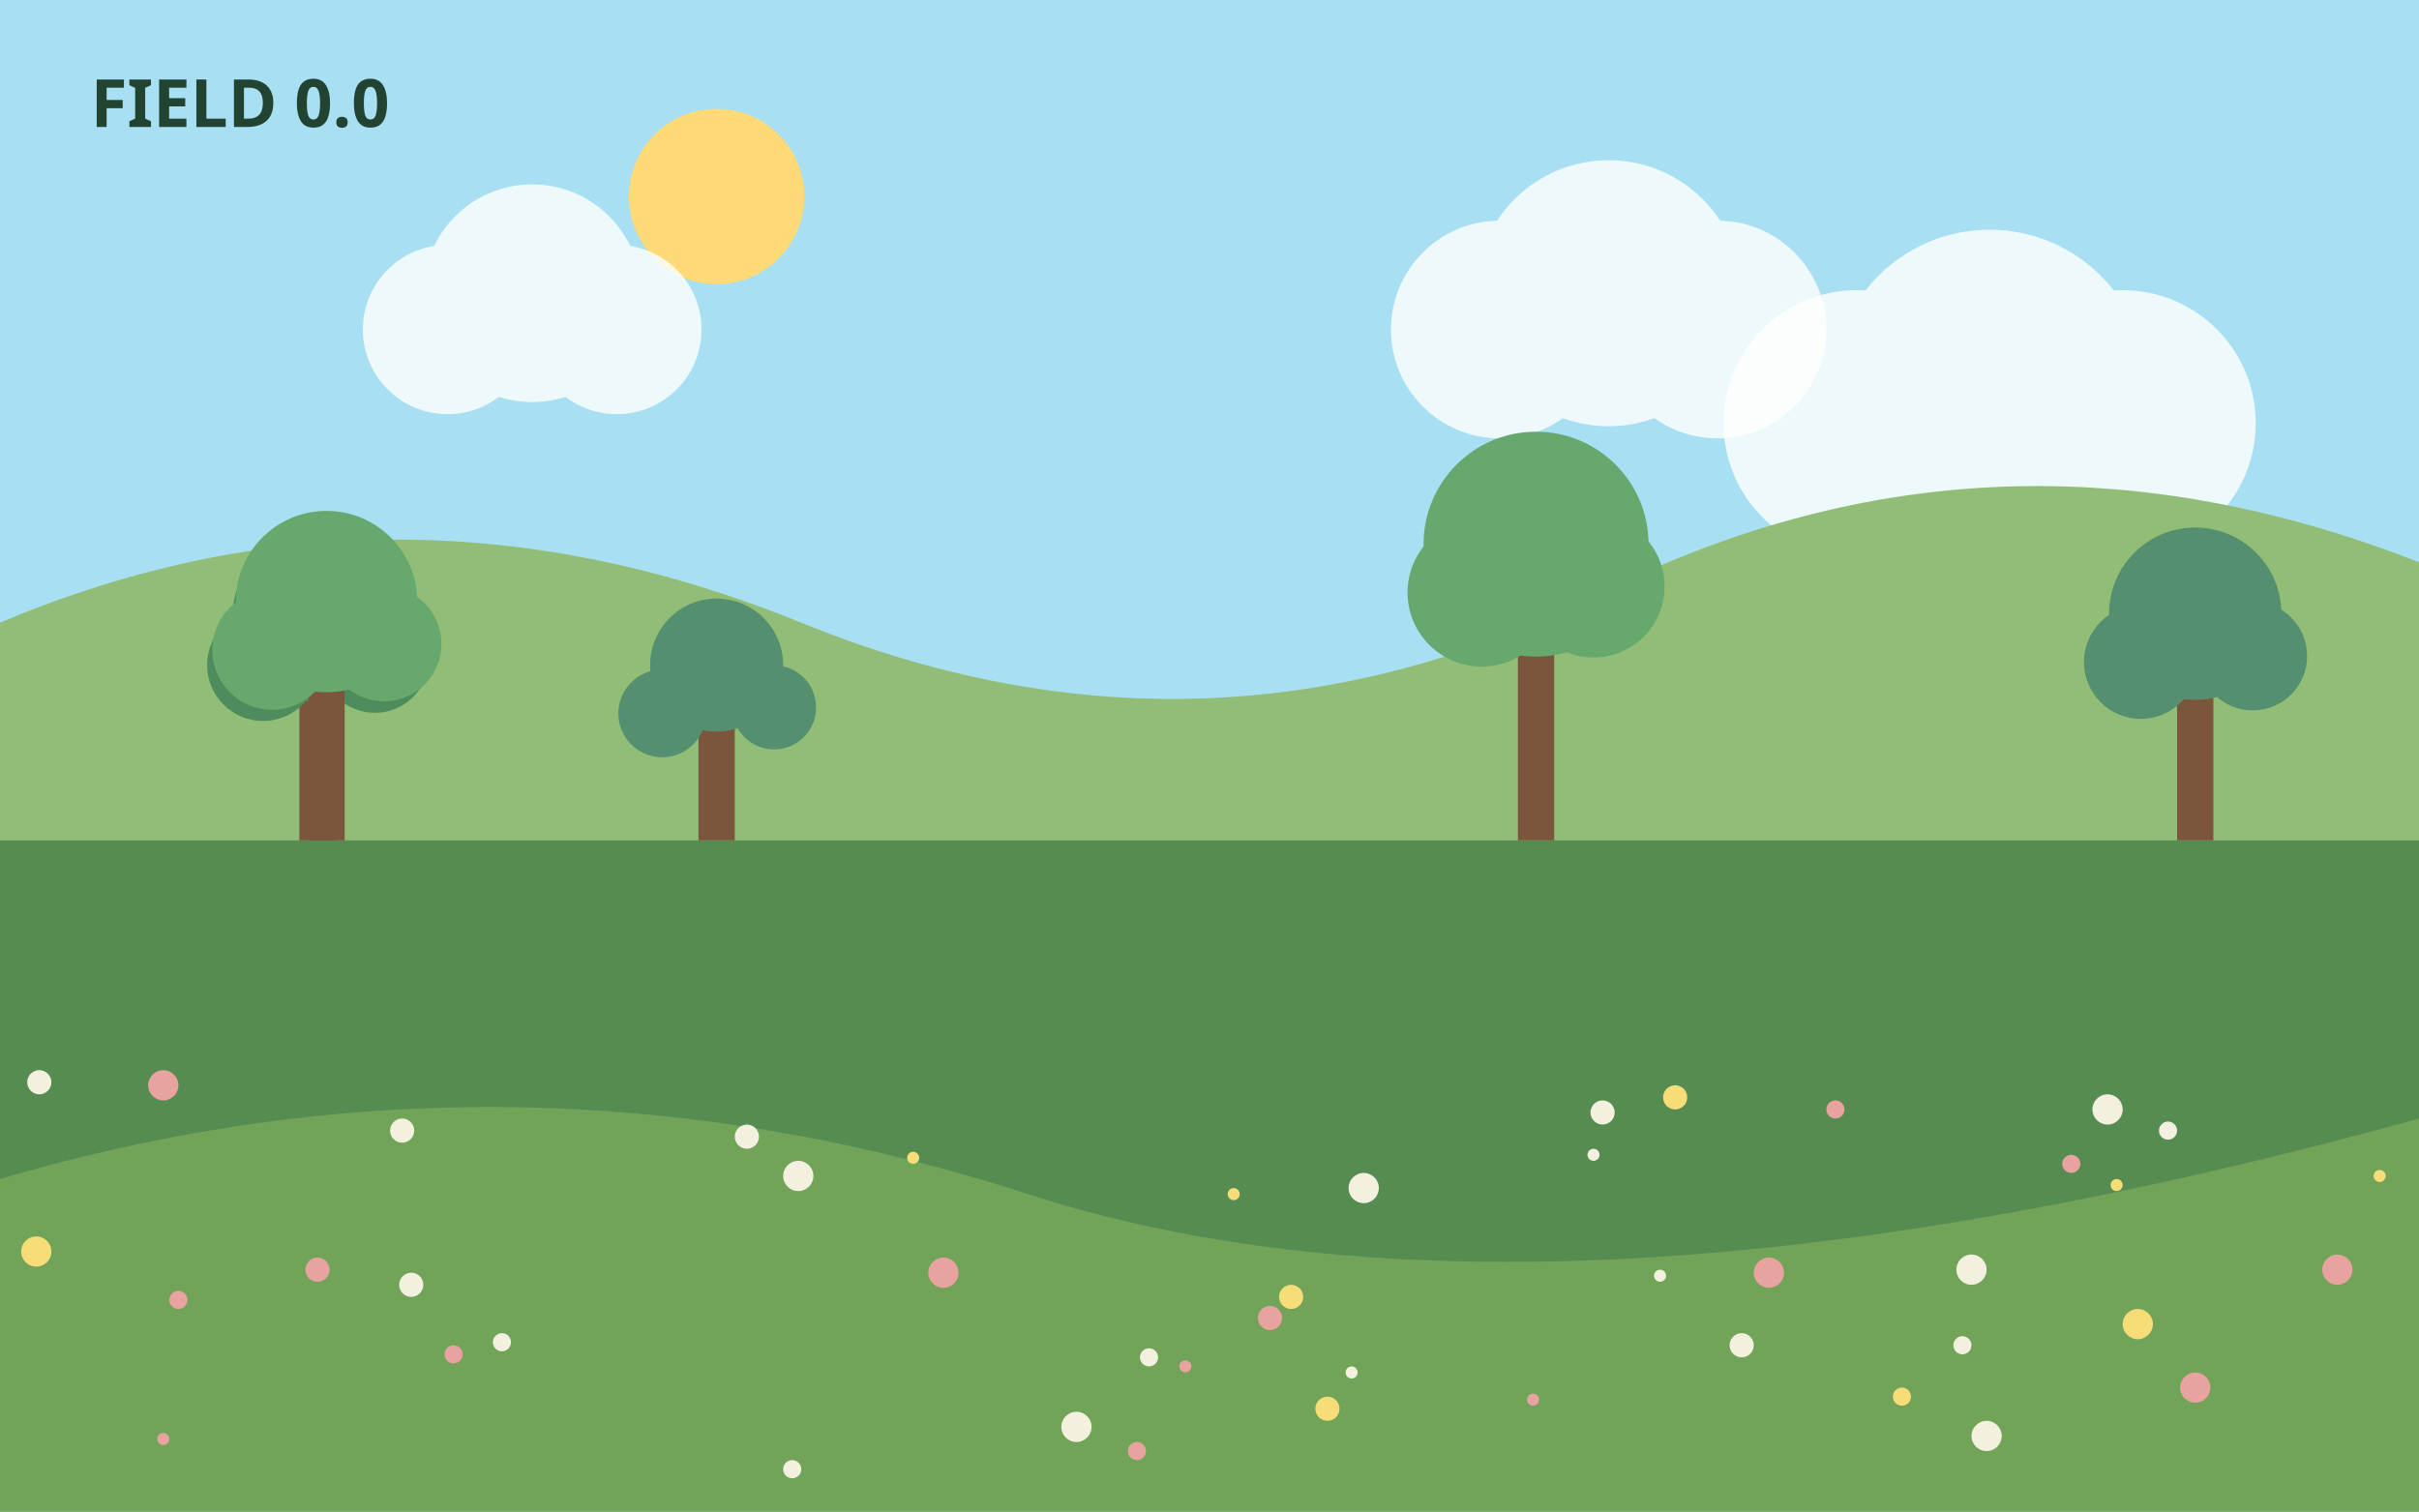
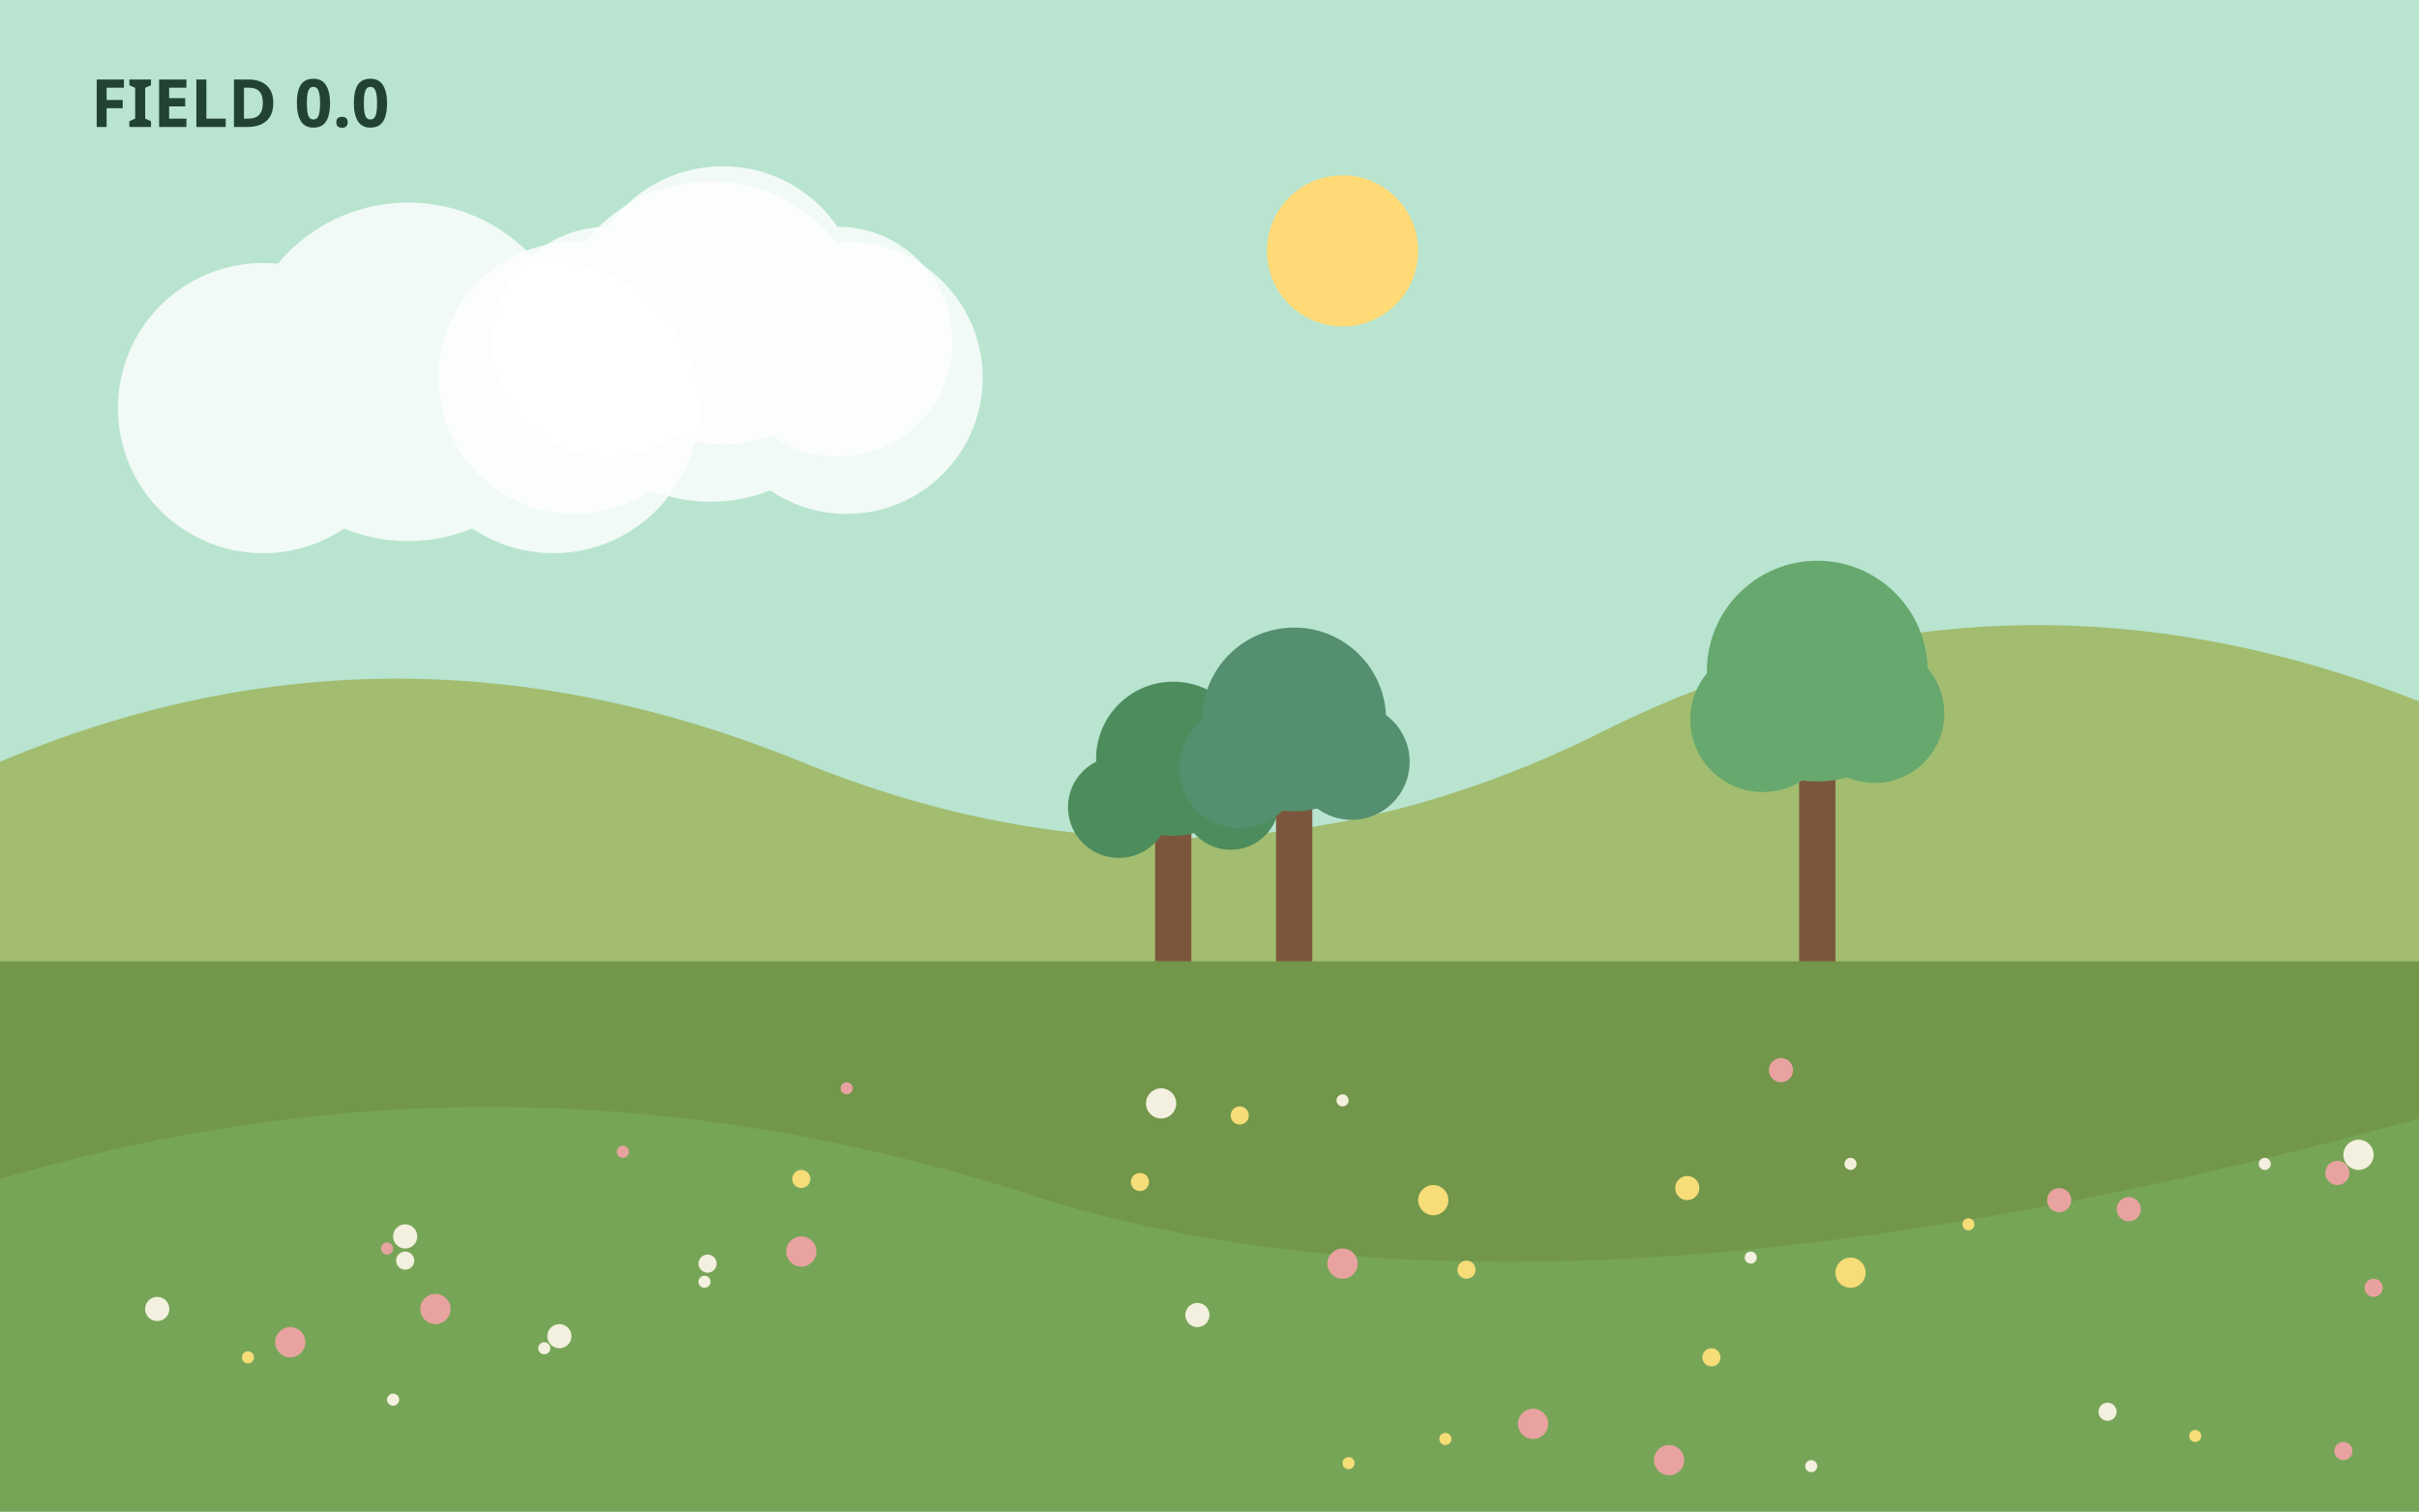
<svg xmlns="http://www.w3.org/2000/svg" width="800" height="500" viewBox="0 0 800 500">
-   <rect width="800" height="500" fill="#a9dff2" />
-   <circle cx="237" cy="65" r="29" fill="#ffda76" />
+   <rect width="800" height="500" fill="#b8e4d0" />
+   <circle cx="444" cy="83" r="25" fill="#ffda76" />
  <g fill="#ffffff" opacity="0.8">
-     <circle cx="614" cy="140" r="44" />
-     <circle cx="658" cy="128" r="52" />
-     <circle cx="702" cy="140" r="44" />
+     <circle cx="201" cy="113" r="38" />
+     <circle cx="239" cy="101" r="46" />
+     <circle cx="277" cy="113" r="38" />
  </g>
  <g fill="#ffffff" opacity="0.8">
-     <circle cx="148" cy="109" r="28" />
-     <circle cx="176" cy="97" r="36" />
-     <circle cx="204" cy="109" r="28" />
+     <circle cx="190" cy="125" r="45" />
+     <circle cx="235" cy="113" r="53" />
+     <circle cx="280" cy="125" r="45" />
  </g>
  <g fill="#ffffff" opacity="0.8">
-     <circle cx="496" cy="109" r="36" />
-     <circle cx="532" cy="97" r="44" />
-     <circle cx="568" cy="109" r="36" />
+     <circle cx="87" cy="135" r="48" />
+     <circle cx="135" cy="123" r="56" />
+     <circle cx="183" cy="135" r="48" />
  </g>
-   <path d="M0 206 Q130 151 265 206 T530 196 T800 186 V340 H0Z" fill="#91bd76" />
-   <rect y="278" width="800" height="222" fill="#568b51" />
+   <path d="M0 252 Q130 197 265 252 T530 242 T800 232 V340 H0Z" fill="#a2bd70" />
+   <rect y="318" width="800" height="182" fill="#72964a" />
  <path d="M0 390 Q170 340 340 395 T800 370 V500 H0Z" fill="#78a95b" opacity="0.78" />
-   <rect x="99" y="204" width="12" height="74" fill="#7b563c" stroke="none" />
-   <circle cx="105" cy="204" r="28.1" fill="#4d8c5c" stroke="none" />
-   <circle cx="87" cy="220" r="18.5" fill="#4d8c5c" stroke="none" />
-   <circle cx="124" cy="218" r="17.8" fill="#4d8c5c" stroke="none" />
-   <rect x="102" y="199" width="12" height="79" fill="#7b563c" stroke="none" />
-   <circle cx="108" cy="199" r="30.0" fill="#66a86d" stroke="none" />
-   <circle cx="90" cy="215" r="19.8" fill="#66a86d" stroke="none" />
-   <circle cx="127" cy="213" r="19.0" fill="#66a86d" stroke="none" />
-   <rect x="231" y="220" width="12" height="58" fill="#7b563c" stroke="none" />
-   <circle cx="237" cy="220" r="22.0" fill="#548f6f" stroke="none" />
-   <circle cx="219" cy="236" r="14.5" fill="#548f6f" stroke="none" />
-   <circle cx="256" cy="234" r="13.9" fill="#548f6f" stroke="none" />
-   <rect x="502" y="180" width="12" height="98" fill="#7b563c" stroke="none" />
-   <circle cx="508" cy="180" r="37.2" fill="#66a86d" stroke="none" />
-   <circle cx="490" cy="196" r="24.5" fill="#66a86d" stroke="none" />
-   <circle cx="527" cy="194" r="23.5" fill="#66a86d" stroke="none" />
-   <rect x="720" y="203" width="12" height="75" fill="#7b563c" stroke="none" />
-   <circle cx="726" cy="203" r="28.5" fill="#548f6f" stroke="none" />
-   <circle cx="708" cy="219" r="18.8" fill="#548f6f" stroke="none" />
-   <circle cx="745" cy="217" r="18.0" fill="#548f6f" stroke="none" />
-   <circle cx="392" cy="452" r="2" fill="#e8a3a0" />
-   <circle cx="685" cy="385" r="3" fill="#e8a3a0" />
-   <circle cx="136" cy="425" r="4" fill="#f4f0df" />
-   <circle cx="585" cy="421" r="5" fill="#e8a3a0" />
-   <circle cx="150" cy="448" r="3" fill="#e8a3a0" />
-   <circle cx="59" cy="430" r="3" fill="#e8a3a0" />
-   <circle cx="54" cy="359" r="5" fill="#e8a3a0" />
-   <circle cx="507" cy="463" r="2" fill="#e8a3a0" />
-   <circle cx="649" cy="445" r="3" fill="#f4f0df" />
-   <circle cx="13" cy="358" r="4" fill="#f4f0df" />
-   <circle cx="302" cy="383" r="2" fill="#f6dd77" />
-   <circle cx="787" cy="389" r="2" fill="#f6dd77" />
-   <circle cx="530" cy="368" r="4" fill="#f4f0df" />
-   <circle cx="697" cy="367" r="5" fill="#f4f0df" />
-   <circle cx="262" cy="486" r="3" fill="#f4f0df" />
-   <circle cx="312" cy="421" r="5" fill="#e8a3a0" />
-   <circle cx="447" cy="454" r="2" fill="#f4f0df" />
-   <circle cx="554" cy="363" r="4" fill="#f6dd77" />
-   <circle cx="376" cy="480" r="3" fill="#e8a3a0" />
-   <circle cx="54" cy="476" r="2" fill="#e8a3a0" />
-   <circle cx="439" cy="466" r="4" fill="#f6dd77" />
-   <circle cx="549" cy="422" r="2" fill="#f4f0df" />
-   <circle cx="105" cy="420" r="4" fill="#e8a3a0" />
-   <circle cx="652" cy="420" r="5" fill="#f4f0df" />
-   <circle cx="726" cy="459" r="5" fill="#e8a3a0" />
-   <circle cx="420" cy="436" r="4" fill="#e8a3a0" />
-   <circle cx="166" cy="444" r="3" fill="#f4f0df" />
-   <circle cx="380" cy="449" r="3" fill="#f4f0df" />
-   <circle cx="717" cy="374" r="3" fill="#f4f0df" />
-   <circle cx="427" cy="429" r="4" fill="#f6dd77" />
-   <circle cx="527" cy="382" r="2" fill="#f4f0df" />
-   <circle cx="133" cy="374" r="4" fill="#f4f0df" />
-   <circle cx="12" cy="414" r="5" fill="#f6dd77" />
-   <circle cx="264" cy="389" r="5" fill="#f4f0df" />
-   <circle cx="707" cy="438" r="5" fill="#f6dd77" />
-   <circle cx="408" cy="395" r="2" fill="#f6dd77" />
-   <circle cx="607" cy="367" r="3" fill="#e8a3a0" />
-   <circle cx="773" cy="420" r="5" fill="#e8a3a0" />
-   <circle cx="576" cy="445" r="4" fill="#f4f0df" />
-   <circle cx="247" cy="376" r="4" fill="#f4f0df" />
-   <circle cx="629" cy="462" r="3" fill="#f6dd77" />
-   <circle cx="657" cy="475" r="5" fill="#f4f0df" />
-   <circle cx="700" cy="392" r="2" fill="#f6dd77" />
-   <circle cx="451" cy="393" r="5" fill="#f4f0df" />
-   <circle cx="356" cy="472" r="5" fill="#f4f0df" />
+   <rect x="382" y="251" width="12" height="67" fill="#7b563c" stroke="none" />
+   <circle cx="388" cy="251" r="25.5" fill="#4d8c5c" stroke="none" />
+   <circle cx="370" cy="267" r="16.8" fill="#4d8c5c" stroke="none" />
+   <circle cx="407" cy="265" r="16.1" fill="#4d8c5c" stroke="none" />
+   <rect x="422" y="238" width="12" height="80" fill="#7b563c" stroke="none" />
+   <circle cx="428" cy="238" r="30.4" fill="#548f6f" stroke="none" />
+   <circle cx="410" cy="254" r="20.0" fill="#548f6f" stroke="none" />
+   <circle cx="447" cy="252" r="19.2" fill="#548f6f" stroke="none" />
+   <rect x="595" y="222" width="12" height="96" fill="#7b563c" stroke="none" />
+   <circle cx="601" cy="222" r="36.5" fill="#66a86d" stroke="none" />
+   <circle cx="583" cy="238" r="24.0" fill="#66a86d" stroke="none" />
+   <circle cx="620" cy="236" r="23.0" fill="#66a86d" stroke="none" />
+   <circle cx="478" cy="476" r="2" fill="#f6dd77" />
+   <circle cx="444" cy="364" r="2" fill="#f4f0df" />
+   <circle cx="52" cy="433" r="4" fill="#f4f0df" />
+   <circle cx="780" cy="382" r="5" fill="#f4f0df" />
+   <circle cx="410" cy="369" r="3" fill="#f6dd77" />
+   <circle cx="234" cy="418" r="3" fill="#f4f0df" />
+   <circle cx="396" cy="435" r="4" fill="#f4f0df" />
+   <circle cx="134" cy="409" r="4" fill="#f4f0df" />
+   <circle cx="726" cy="475" r="2" fill="#f6dd77" />
+   <circle cx="134" cy="417" r="3" fill="#f4f0df" />
+   <circle cx="265" cy="414" r="5" fill="#e8a3a0" />
+   <circle cx="612" cy="421" r="5" fill="#f6dd77" />
+   <circle cx="749" cy="385" r="2" fill="#f4f0df" />
+   <circle cx="785" cy="426" r="3" fill="#e8a3a0" />
+   <circle cx="599" cy="485" r="2" fill="#f4f0df" />
+   <circle cx="773" cy="388" r="4" fill="#e8a3a0" />
+   <circle cx="697" cy="467" r="3" fill="#f4f0df" />
+   <circle cx="144" cy="433" r="5" fill="#e8a3a0" />
+   <circle cx="185" cy="442" r="4" fill="#f4f0df" />
+   <circle cx="444" cy="418" r="5" fill="#e8a3a0" />
+   <circle cx="280" cy="360" r="2" fill="#e8a3a0" />
+   <circle cx="128" cy="413" r="2" fill="#e8a3a0" />
+   <circle cx="180" cy="446" r="2" fill="#f4f0df" />
+   <circle cx="704" cy="400" r="4" fill="#e8a3a0" />
+   <circle cx="446" cy="484" r="2" fill="#f6dd77" />
+   <circle cx="233" cy="424" r="2" fill="#f4f0df" />
+   <circle cx="130" cy="463" r="2" fill="#f4f0df" />
+   <circle cx="384" cy="365" r="5" fill="#f4f0df" />
+   <circle cx="566" cy="449" r="3" fill="#f6dd77" />
+   <circle cx="579" cy="416" r="2" fill="#f4f0df" />
+   <circle cx="681" cy="397" r="4" fill="#e8a3a0" />
+   <circle cx="82" cy="449" r="2" fill="#f6dd77" />
+   <circle cx="485" cy="420" r="3" fill="#f6dd77" />
+   <circle cx="96" cy="444" r="5" fill="#e8a3a0" />
+   <circle cx="612" cy="385" r="2" fill="#f4f0df" />
+   <circle cx="589" cy="354" r="4" fill="#e8a3a0" />
+   <circle cx="265" cy="390" r="3" fill="#f6dd77" />
+   <circle cx="507" cy="471" r="5" fill="#e8a3a0" />
+   <circle cx="377" cy="391" r="3" fill="#f6dd77" />
+   <circle cx="206" cy="381" r="2" fill="#e8a3a0" />
+   <circle cx="558" cy="393" r="4" fill="#f6dd77" />
+   <circle cx="651" cy="405" r="2" fill="#f6dd77" />
+   <circle cx="474" cy="397" r="5" fill="#f6dd77" />
+   <circle cx="775" cy="480" r="3" fill="#e8a3a0" />
+   <circle cx="552" cy="483" r="5" fill="#e8a3a0" />
  <text x="30" y="42" fill="#234332" font-family="sans-serif" font-size="22" font-weight="700">FIELD 0.0</text>
</svg>
